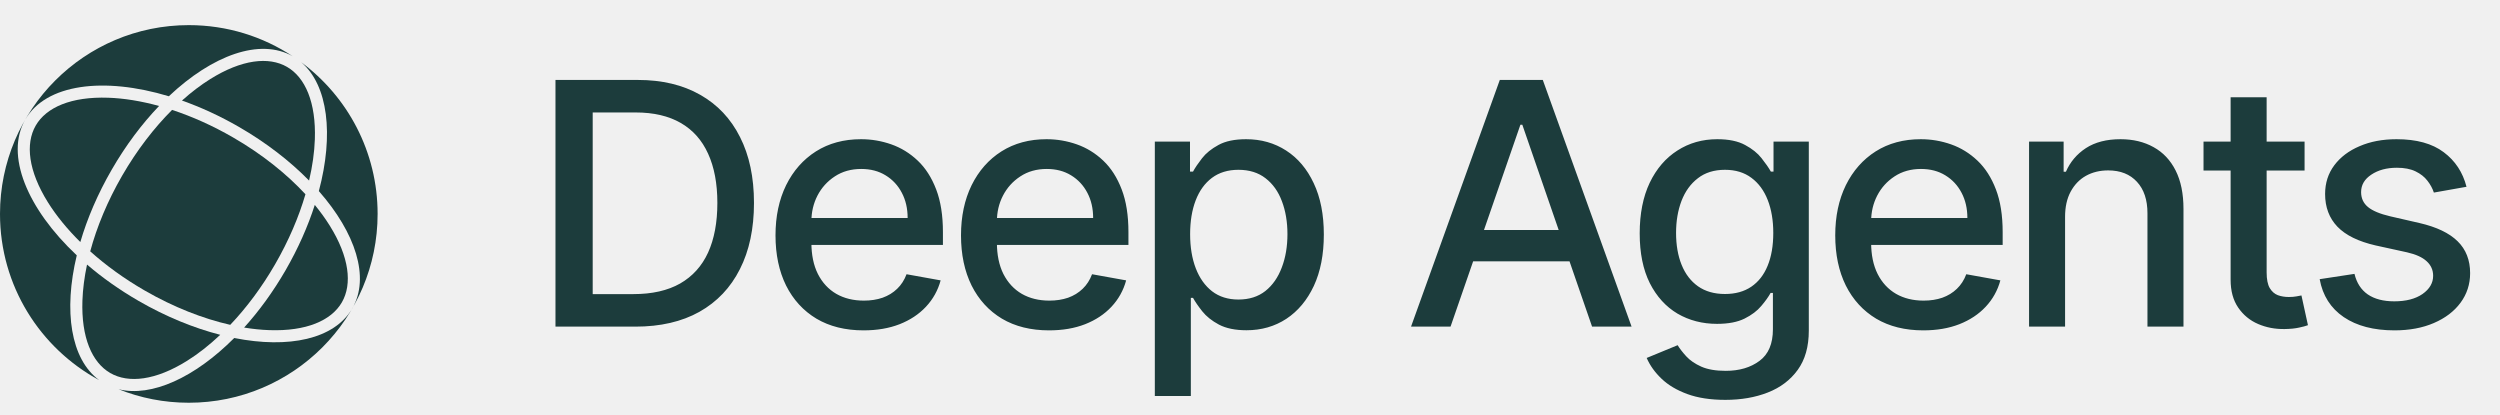
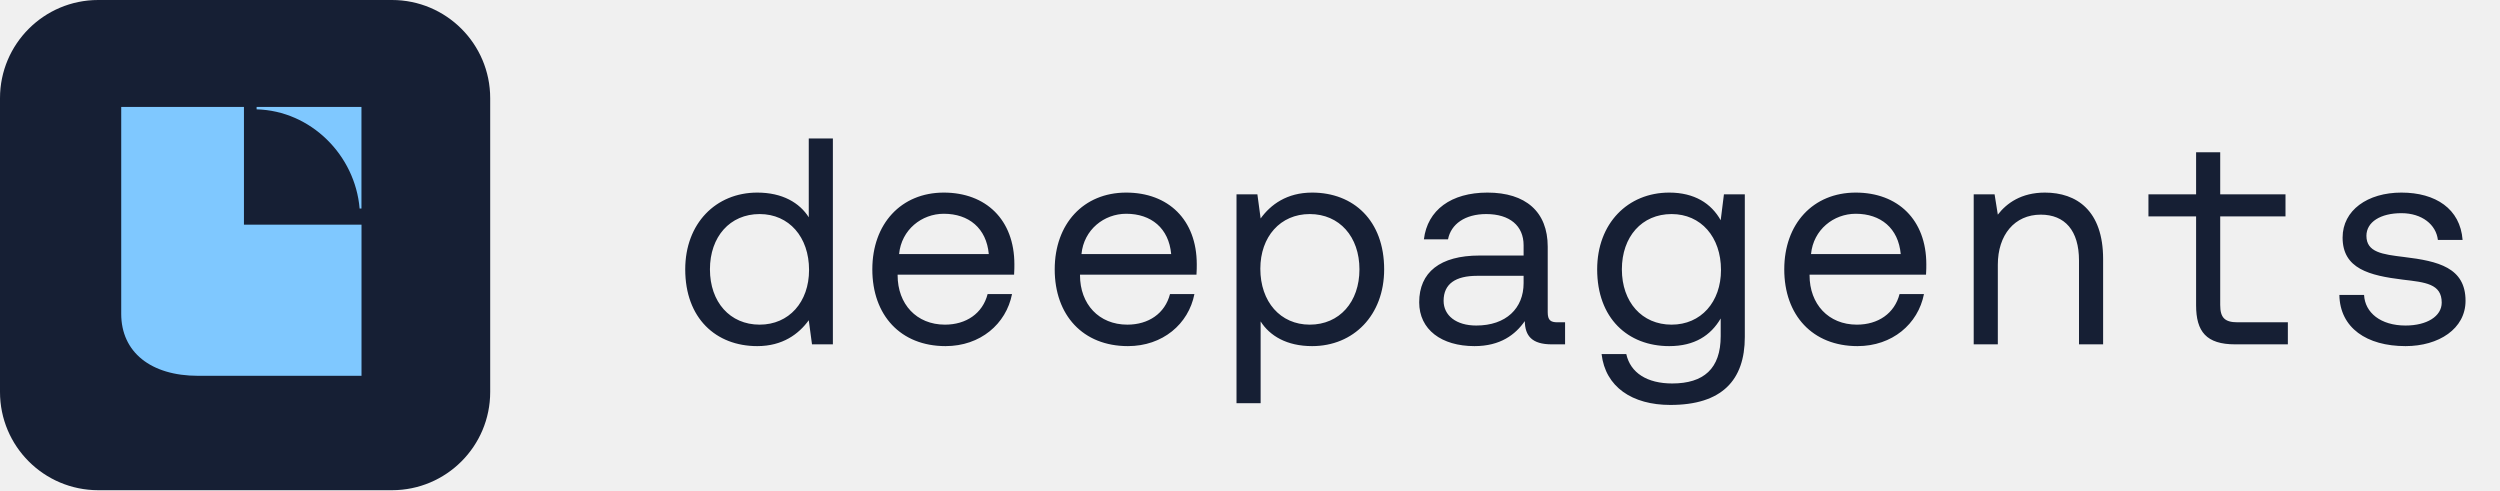
- <svg xmlns="http://www.w3.org/2000/svg" width="199" height="33" viewBox="0 0 199 33" fill="none">
-   <path d="M50.573 26H44.216V6.364H50.774C52.698 6.364 54.35 6.757 55.731 7.543C57.112 8.323 58.17 9.445 58.905 10.908C59.646 12.366 60.017 14.114 60.017 16.153C60.017 18.198 59.643 19.956 58.895 21.427C58.154 22.897 57.08 24.028 55.674 24.821C54.267 25.607 52.567 26 50.573 26ZM47.179 23.411H50.41C51.906 23.411 53.149 23.13 54.14 22.567C55.13 21.999 55.872 21.177 56.364 20.103C56.856 19.023 57.102 17.706 57.102 16.153C57.102 14.613 56.856 13.305 56.364 12.232C55.878 11.158 55.153 10.343 54.188 9.787C53.222 9.23 52.024 8.952 50.592 8.952H47.179V23.411ZM68.738 26.297C67.287 26.297 66.038 25.987 64.99 25.367C63.948 24.741 63.142 23.862 62.573 22.73C62.011 21.593 61.73 20.26 61.73 18.732C61.73 17.224 62.011 15.894 62.573 14.744C63.142 13.593 63.935 12.695 64.951 12.049C65.974 11.404 67.169 11.081 68.537 11.081C69.368 11.081 70.174 11.218 70.953 11.493C71.733 11.768 72.433 12.2 73.053 12.788C73.673 13.376 74.162 14.14 74.52 15.079C74.878 16.012 75.057 17.147 75.057 18.483V19.499H63.35V17.352H72.248C72.248 16.597 72.094 15.929 71.787 15.348C71.481 14.76 71.049 14.296 70.493 13.957C69.943 13.619 69.298 13.449 68.556 13.449C67.751 13.449 67.048 13.647 66.447 14.044C65.852 14.434 65.392 14.945 65.066 15.578C64.747 16.204 64.587 16.885 64.587 17.62V19.298C64.587 20.282 64.759 21.12 65.105 21.81C65.456 22.5 65.945 23.028 66.572 23.392C67.198 23.75 67.93 23.929 68.767 23.929C69.311 23.929 69.806 23.852 70.253 23.699C70.701 23.539 71.088 23.303 71.413 22.989C71.74 22.676 71.989 22.289 72.161 21.829L74.875 22.318C74.657 23.117 74.268 23.817 73.705 24.418C73.149 25.012 72.449 25.476 71.605 25.808C70.768 26.134 69.812 26.297 68.738 26.297ZM83.505 26.297C82.054 26.297 80.805 25.987 79.756 25.367C78.714 24.741 77.909 23.862 77.34 22.73C76.778 21.593 76.496 20.26 76.496 18.732C76.496 17.224 76.778 15.894 77.34 14.744C77.909 13.593 78.701 12.695 79.718 12.049C80.741 11.404 81.936 11.081 83.304 11.081C84.135 11.081 84.94 11.218 85.72 11.493C86.5 11.768 87.2 12.2 87.82 12.788C88.44 13.376 88.929 14.14 89.287 15.079C89.645 16.012 89.824 17.147 89.824 18.483V19.499H78.117V17.352H87.014C87.014 16.597 86.861 15.929 86.554 15.348C86.247 14.76 85.816 14.296 85.26 13.957C84.71 13.619 84.064 13.449 83.323 13.449C82.518 13.449 81.814 13.647 81.214 14.044C80.619 14.434 80.159 14.945 79.833 15.578C79.513 16.204 79.353 16.885 79.353 17.62V19.298C79.353 20.282 79.526 21.12 79.871 21.81C80.223 22.5 80.712 23.028 81.338 23.392C81.965 23.75 82.697 23.929 83.534 23.929C84.077 23.929 84.573 23.852 85.02 23.699C85.468 23.539 85.854 23.303 86.18 22.989C86.506 22.676 86.755 22.289 86.928 21.829L89.641 22.318C89.424 23.117 89.034 23.817 88.472 24.418C87.916 25.012 87.216 25.476 86.372 25.808C85.535 26.134 84.579 26.297 83.505 26.297ZM91.924 31.523V11.273H94.724V13.66H94.964C95.13 13.353 95.37 12.999 95.683 12.596C95.996 12.193 96.431 11.842 96.987 11.541C97.543 11.234 98.278 11.081 99.192 11.081C100.381 11.081 101.442 11.381 102.375 11.982C103.309 12.583 104.041 13.449 104.571 14.581C105.108 15.712 105.377 17.073 105.377 18.665C105.377 20.257 105.111 21.621 104.581 22.759C104.05 23.891 103.322 24.763 102.395 25.377C101.468 25.984 100.41 26.288 99.221 26.288C98.326 26.288 97.594 26.137 97.025 25.837C96.463 25.537 96.022 25.185 95.702 24.782C95.383 24.38 95.136 24.022 94.964 23.709H94.791V31.523H91.924ZM94.734 18.636C94.734 19.672 94.884 20.579 95.184 21.359C95.485 22.139 95.919 22.75 96.488 23.191C97.057 23.625 97.754 23.843 98.579 23.843C99.435 23.843 100.151 23.616 100.726 23.162C101.302 22.702 101.736 22.078 102.03 21.292C102.331 20.506 102.481 19.621 102.481 18.636C102.481 17.665 102.334 16.792 102.04 16.019C101.752 15.245 101.318 14.635 100.736 14.188C100.161 13.74 99.442 13.516 98.579 13.516C97.748 13.516 97.044 13.73 96.469 14.159C95.9 14.587 95.469 15.185 95.175 15.952C94.881 16.719 94.734 17.614 94.734 18.636ZM115.463 26H112.318L119.384 6.364H122.807L129.874 26H126.729L121.177 9.93H121.024L115.463 26ZM115.99 18.31H126.192V20.803H115.99V18.31ZM137.337 31.829C136.167 31.829 135.16 31.676 134.317 31.369C133.479 31.062 132.795 30.657 132.265 30.152C131.734 29.647 131.338 29.094 131.076 28.493L133.54 27.477C133.712 27.758 133.943 28.055 134.23 28.368C134.524 28.688 134.921 28.959 135.419 29.183C135.924 29.407 136.573 29.519 137.366 29.519C138.452 29.519 139.35 29.254 140.06 28.723C140.769 28.199 141.124 27.361 141.124 26.211V23.315H140.942C140.769 23.629 140.52 23.977 140.194 24.36C139.874 24.744 139.433 25.076 138.871 25.358C138.308 25.639 137.576 25.779 136.675 25.779C135.512 25.779 134.464 25.508 133.53 24.965C132.603 24.415 131.868 23.606 131.325 22.539C130.788 21.465 130.52 20.145 130.52 18.579C130.52 17.013 130.785 15.671 131.315 14.552C131.852 13.433 132.587 12.577 133.521 11.982C134.454 11.381 135.512 11.081 136.694 11.081C137.608 11.081 138.347 11.234 138.909 11.541C139.472 11.842 139.91 12.193 140.223 12.596C140.542 12.999 140.788 13.353 140.961 13.66H141.172V11.273H143.981V26.326C143.981 27.592 143.687 28.63 143.099 29.442C142.511 30.254 141.715 30.855 140.712 31.245C139.715 31.635 138.59 31.829 137.337 31.829ZM137.308 23.402C138.133 23.402 138.829 23.21 139.398 22.826C139.973 22.436 140.408 21.88 140.702 21.158C141.003 20.429 141.153 19.557 141.153 18.541C141.153 17.55 141.006 16.677 140.712 15.923C140.418 15.169 139.986 14.581 139.417 14.159C138.848 13.73 138.145 13.516 137.308 13.516C136.445 13.516 135.726 13.74 135.151 14.188C134.575 14.629 134.141 15.229 133.847 15.99C133.559 16.751 133.415 17.601 133.415 18.541C133.415 19.506 133.562 20.353 133.856 21.081C134.15 21.81 134.585 22.379 135.16 22.788C135.742 23.197 136.458 23.402 137.308 23.402ZM153.093 26.297C151.642 26.297 150.393 25.987 149.344 25.367C148.303 24.741 147.497 23.862 146.928 22.73C146.366 21.593 146.085 20.26 146.085 18.732C146.085 17.224 146.366 15.894 146.928 14.744C147.497 13.593 148.29 12.695 149.306 12.049C150.329 11.404 151.524 11.081 152.892 11.081C153.723 11.081 154.528 11.218 155.308 11.493C156.088 11.768 156.788 12.2 157.408 12.788C158.028 13.376 158.517 14.14 158.875 15.079C159.233 16.012 159.412 17.147 159.412 18.483V19.499H147.705V17.352H156.603C156.603 16.597 156.449 15.929 156.142 15.348C155.836 14.76 155.404 14.296 154.848 13.957C154.298 13.619 153.653 13.449 152.911 13.449C152.106 13.449 151.403 13.647 150.802 14.044C150.207 14.434 149.747 14.945 149.421 15.578C149.102 16.204 148.942 16.885 148.942 17.62V19.298C148.942 20.282 149.114 21.12 149.46 21.81C149.811 22.5 150.3 23.028 150.927 23.392C151.553 23.75 152.285 23.929 153.122 23.929C153.666 23.929 154.161 23.852 154.608 23.699C155.056 23.539 155.442 23.303 155.768 22.989C156.094 22.676 156.344 22.289 156.516 21.829L159.23 22.318C159.012 23.117 158.623 23.817 158.06 24.418C157.504 25.012 156.804 25.476 155.96 25.808C155.123 26.134 154.167 26.297 153.093 26.297ZM164.38 17.256V26H161.513V11.273H164.265V13.67H164.447C164.786 12.89 165.316 12.264 166.038 11.79C166.767 11.318 167.684 11.081 168.79 11.081C169.794 11.081 170.673 11.292 171.427 11.714C172.181 12.129 172.766 12.749 173.181 13.574C173.597 14.398 173.805 15.418 173.805 16.633V26H170.938V16.978C170.938 15.91 170.66 15.076 170.104 14.475C169.548 13.868 168.784 13.564 167.812 13.564C167.147 13.564 166.556 13.708 166.038 13.996C165.527 14.283 165.121 14.705 164.821 15.261C164.527 15.811 164.38 16.476 164.38 17.256ZM183.444 11.273V13.574H175.4V11.273H183.444ZM177.557 7.744H180.424V21.676C180.424 22.232 180.507 22.651 180.673 22.932C180.839 23.207 181.054 23.395 181.316 23.497C181.584 23.593 181.875 23.641 182.188 23.641C182.418 23.641 182.62 23.625 182.792 23.593C182.965 23.561 183.099 23.536 183.195 23.517L183.713 25.885C183.546 25.949 183.31 26.013 183.003 26.077C182.696 26.147 182.313 26.185 181.853 26.192C181.098 26.204 180.395 26.07 179.743 25.789C179.091 25.508 178.564 25.073 178.161 24.485C177.758 23.897 177.557 23.159 177.557 22.27V7.744ZM196.334 14.868L193.736 15.329C193.627 14.996 193.454 14.68 193.218 14.379C192.988 14.079 192.675 13.833 192.278 13.641C191.882 13.449 191.387 13.353 190.792 13.353C189.98 13.353 189.303 13.536 188.759 13.9C188.216 14.258 187.944 14.721 187.944 15.29C187.944 15.782 188.127 16.179 188.491 16.479C188.855 16.779 189.443 17.026 190.255 17.217L192.595 17.754C193.95 18.067 194.96 18.55 195.624 19.202C196.289 19.854 196.622 20.701 196.622 21.743C196.622 22.625 196.366 23.411 195.855 24.102C195.35 24.785 194.643 25.322 193.736 25.712C192.834 26.102 191.789 26.297 190.6 26.297C188.951 26.297 187.606 25.946 186.564 25.242C185.522 24.533 184.883 23.526 184.646 22.222L187.417 21.8C187.59 22.523 187.944 23.069 188.481 23.44C189.018 23.804 189.718 23.986 190.581 23.986C191.521 23.986 192.272 23.791 192.834 23.402C193.397 23.005 193.678 22.523 193.678 21.954C193.678 21.494 193.505 21.107 193.16 20.794C192.822 20.48 192.301 20.244 191.597 20.084L189.105 19.538C187.73 19.224 186.714 18.726 186.056 18.042C185.404 17.358 185.078 16.492 185.078 15.444C185.078 14.574 185.32 13.814 185.806 13.162C186.292 12.51 186.963 12.001 187.82 11.637C188.676 11.266 189.657 11.081 190.763 11.081C192.355 11.081 193.608 11.426 194.522 12.117C195.436 12.8 196.04 13.718 196.334 14.868Z" fill="#1C3C3C" />
-   <path d="M23.972 4.95C27.665 7.688 30.058 12.079 30.058 17.029C30.058 25.329 23.329 32.058 15.029 32.058C13.052 32.058 11.164 31.676 9.435 30.982C12.065 31.639 15.52 30.039 18.645 26.905C22.978 27.768 26.627 26.999 28.045 24.544C29.464 22.085 28.302 18.536 25.38 15.211C26.576 10.729 26.125 6.783 23.972 4.95Z" fill="#1C3C3C" />
-   <path d="M6.928 21.06C8.136 22.096 9.514 23.076 11.032 23.952C13.213 25.212 15.434 26.113 17.531 26.651C16.656 27.479 15.765 28.175 14.885 28.725C12.39 30.283 10.231 30.533 8.777 29.693C7.322 28.854 6.459 26.859 6.561 23.919C6.593 23.022 6.715 22.062 6.928 21.06Z" fill="#1C3C3C" />
-   <path d="M15.029 2C18.084 2 20.925 2.911 23.297 4.477C20.703 3.005 16.906 4.386 13.44 7.662C8.246 6.094 3.648 6.684 2.014 9.515C0.381 12.342 2.164 16.614 6.111 20.326C5.046 24.752 5.621 28.582 7.89 30.257C3.192 27.716 0 22.745 0 17.029C1.0548e-05 8.729 6.729 2 15.029 2Z" fill="#1C3C3C" />
-   <path d="M25.057 16.312C25.507 16.86 25.904 17.41 26.245 17.956C27.804 20.451 28.053 22.61 27.214 24.064C26.374 25.518 24.379 26.381 21.439 26.279C20.8 26.257 20.129 26.189 19.433 26.074C20.621 24.759 21.744 23.222 22.735 21.506C23.736 19.772 24.511 18.013 25.057 16.312Z" fill="#1C3C3C" />
-   <path d="M13.698 8.749C15.279 9.269 16.92 9.997 18.547 10.937C20.856 12.27 22.811 13.84 24.314 15.462C23.788 17.26 22.986 19.152 21.904 21.026C20.833 22.882 19.608 24.509 18.327 25.857C16.168 25.367 13.825 24.457 11.512 23.122C9.88 22.18 8.426 21.12 7.182 20.007C7.703 18.075 8.547 16.022 9.719 13.991C10.902 11.942 12.272 10.172 13.698 8.749Z" fill="#1C3C3C" />
-   <path d="M2.844 9.994C3.684 8.54 5.679 7.677 8.619 7.779C9.864 7.822 11.231 8.041 12.662 8.436C11.3 9.857 10.01 11.569 8.889 13.512C7.777 15.437 6.944 17.392 6.394 19.267C5.341 18.228 4.471 17.156 3.813 16.103C2.255 13.608 2.005 11.449 2.844 9.994Z" fill="#1C3C3C" />
-   <path d="M16.738 6.293C19.233 4.734 21.392 4.484 22.846 5.324C24.301 6.164 25.164 8.158 25.062 11.098C25.026 12.119 24.873 13.221 24.602 14.373C23.089 12.831 21.202 11.362 19.026 10.106C17.513 9.233 15.982 8.531 14.485 8.004C15.233 7.333 15.99 6.76 16.738 6.293Z" fill="#1C3C3C" />
+ <svg xmlns="http://www.w3.org/2000/svg" width="510" height="100" viewBox="0 0 510 100" fill="none">
+   <rect width="100" height="100" rx="20.037" fill="#161F34" />
+   <g clip-path="url(#clip0_69_647)">
+     <path d="M73.737 42.544V21.816H52.348L52.348 22.308C63.429 22.594 72.457 31.668 73.36 42.544H73.737Z" fill="#7FC8FF" />
+     <path d="M49.765 21.816H24.729V64.023C24.729 71.817 30.74 76.666 40.417 76.666H73.748V45.83H49.765V21.816Z" fill="#7FC8FF" />
+   </g>
+   <path d="M154.487 70.608C146.027 70.608 139.787 64.908 139.787 54.948C139.787 45.588 146.027 39.288 154.487 39.288C159.647 39.288 163.127 41.388 164.987 44.328V28.248H169.907V70.248H165.647L164.987 65.328C162.947 68.148 159.647 70.608 154.487 70.608ZM154.967 66.228C160.967 66.228 165.047 61.608 165.047 55.068C165.047 48.348 160.967 43.668 154.967 43.668C148.907 43.668 144.827 48.288 144.827 54.948C144.827 61.608 148.907 66.228 154.967 66.228ZM192.894 70.608C183.714 70.608 177.954 64.308 177.954 54.948C177.954 45.648 183.834 39.288 192.534 39.288C201.114 39.288 206.934 44.808 206.934 53.928C206.934 54.348 206.934 55.248 206.874 56.028H183.114V56.148C183.114 62.028 186.954 66.228 192.774 66.228C197.094 66.228 200.454 63.948 201.474 59.988H206.454C205.254 66.108 199.974 70.608 192.894 70.608ZM183.414 51.828H201.714C201.234 46.548 197.634 43.608 192.534 43.608C188.034 43.608 183.894 46.848 183.414 51.828ZM230.101 70.608C220.921 70.608 215.161 64.308 215.161 54.948C215.161 45.648 221.041 39.288 229.741 39.288C238.321 39.288 244.141 44.808 244.141 53.928C244.141 54.348 244.141 55.248 244.081 56.028H220.321V56.148C220.321 62.028 224.161 66.228 229.981 66.228C234.301 66.228 237.661 63.948 238.681 59.988H243.661C242.461 66.108 237.181 70.608 230.101 70.608ZM220.621 51.828H238.921C238.441 46.548 234.841 43.608 229.741 43.608C225.241 43.608 221.101 46.848 220.621 51.828ZM252.248 82.248V39.648H256.508L257.168 44.568C259.208 41.748 262.508 39.288 267.668 39.288C276.128 39.288 282.368 44.988 282.368 54.948C282.368 64.308 276.128 70.608 267.668 70.608C262.508 70.608 259.028 68.508 257.168 65.568V82.248H252.248ZM267.188 66.228C273.248 66.228 277.328 61.608 277.328 54.948C277.328 48.288 273.248 43.668 267.188 43.668C261.188 43.668 257.108 48.288 257.108 54.828C257.108 61.548 261.188 66.228 267.188 66.228ZM300.795 70.608C294.075 70.608 289.515 67.248 289.515 61.668C289.515 55.548 293.775 52.128 301.815 52.128H310.815V50.028C310.815 46.068 307.995 43.668 303.195 43.668C298.875 43.668 295.995 45.708 295.395 48.828H290.475C291.195 42.828 296.055 39.288 303.435 39.288C311.235 39.288 315.735 43.188 315.735 50.328V63.708C315.735 65.328 316.335 65.748 317.715 65.748H319.275V70.248H316.575C312.495 70.248 311.115 68.508 311.055 65.508C309.135 68.268 306.075 70.608 300.795 70.608ZM301.155 66.408C307.275 66.408 310.815 62.868 310.815 57.768V56.268H301.335C296.955 56.268 294.495 57.888 294.495 61.368C294.495 64.368 297.075 66.408 301.155 66.408ZM340.762 82.608C332.962 82.608 327.502 78.948 326.722 72.228H331.762C332.602 76.068 336.022 78.228 341.122 78.228C347.542 78.228 351.022 75.228 351.022 68.568V64.968C348.982 68.448 345.682 70.608 340.522 70.608C332.062 70.608 325.822 64.908 325.822 54.948C325.822 45.588 332.062 39.288 340.522 39.288C345.682 39.288 349.102 41.508 351.022 44.928L351.682 39.648H355.942V68.748C355.942 77.568 351.262 82.608 340.762 82.608ZM341.002 66.228C347.002 66.228 351.082 61.608 351.082 55.068C351.082 48.348 347.002 43.668 341.002 43.668C334.942 43.668 330.862 48.288 330.862 54.948C330.862 61.608 334.942 66.228 341.002 66.228ZM378.929 70.608C369.749 70.608 363.989 64.308 363.989 54.948C363.989 45.648 369.869 39.288 378.569 39.288C387.149 39.288 392.969 44.808 392.969 53.928C392.969 54.348 392.969 55.248 392.909 56.028H369.149V56.148C369.149 62.028 372.989 66.228 378.809 66.228C383.129 66.228 386.489 63.948 387.509 59.988H392.489C391.289 66.108 386.009 70.608 378.929 70.608ZM369.449 51.828H387.749C387.269 46.548 383.669 43.608 378.569 43.608C374.069 43.608 369.929 46.848 369.449 51.828ZM402.636 70.248V39.648H406.896L407.556 43.788C409.356 41.448 412.356 39.288 417.156 39.288C423.636 39.288 429.036 42.948 429.036 52.848V70.248H424.116V53.148C424.116 47.028 421.236 43.788 416.316 43.788C410.976 43.788 407.556 47.928 407.556 53.988V70.248H402.636ZM455.983 70.248C450.103 70.248 448.003 67.668 448.003 62.268V44.148H438.283V39.648H448.003V31.068H452.923V39.648H466.243V44.148H452.923V62.208C452.923 64.788 453.823 65.748 456.463 65.748H466.723V70.248H455.983ZM490.73 70.608C482.81 70.608 477.35 66.888 477.23 60.168H482.27C482.45 63.768 485.63 66.408 490.73 66.408C495.05 66.408 498.11 64.548 498.11 61.728C498.11 57.888 494.75 57.588 490.19 57.048C483.35 56.208 477.89 54.828 477.89 48.468C477.89 42.888 482.99 39.288 489.89 39.288C496.85 39.288 501.89 42.588 502.37 48.948H497.33C496.97 45.828 494.09 43.488 489.89 43.488C485.63 43.488 482.75 45.288 482.75 48.108C482.75 51.468 485.99 51.888 490.43 52.428C497.39 53.268 502.97 54.588 502.97 61.368C502.97 67.068 497.51 70.608 490.73 70.608Z" fill="#161F34" />
+   <defs>
+     <clipPath id="clip0_69_647">
+       <rect width="49.019" height="54.85" fill="white" transform="translate(24.7334 21.8175)" />
+     </clipPath>
+   </defs>
</svg>
